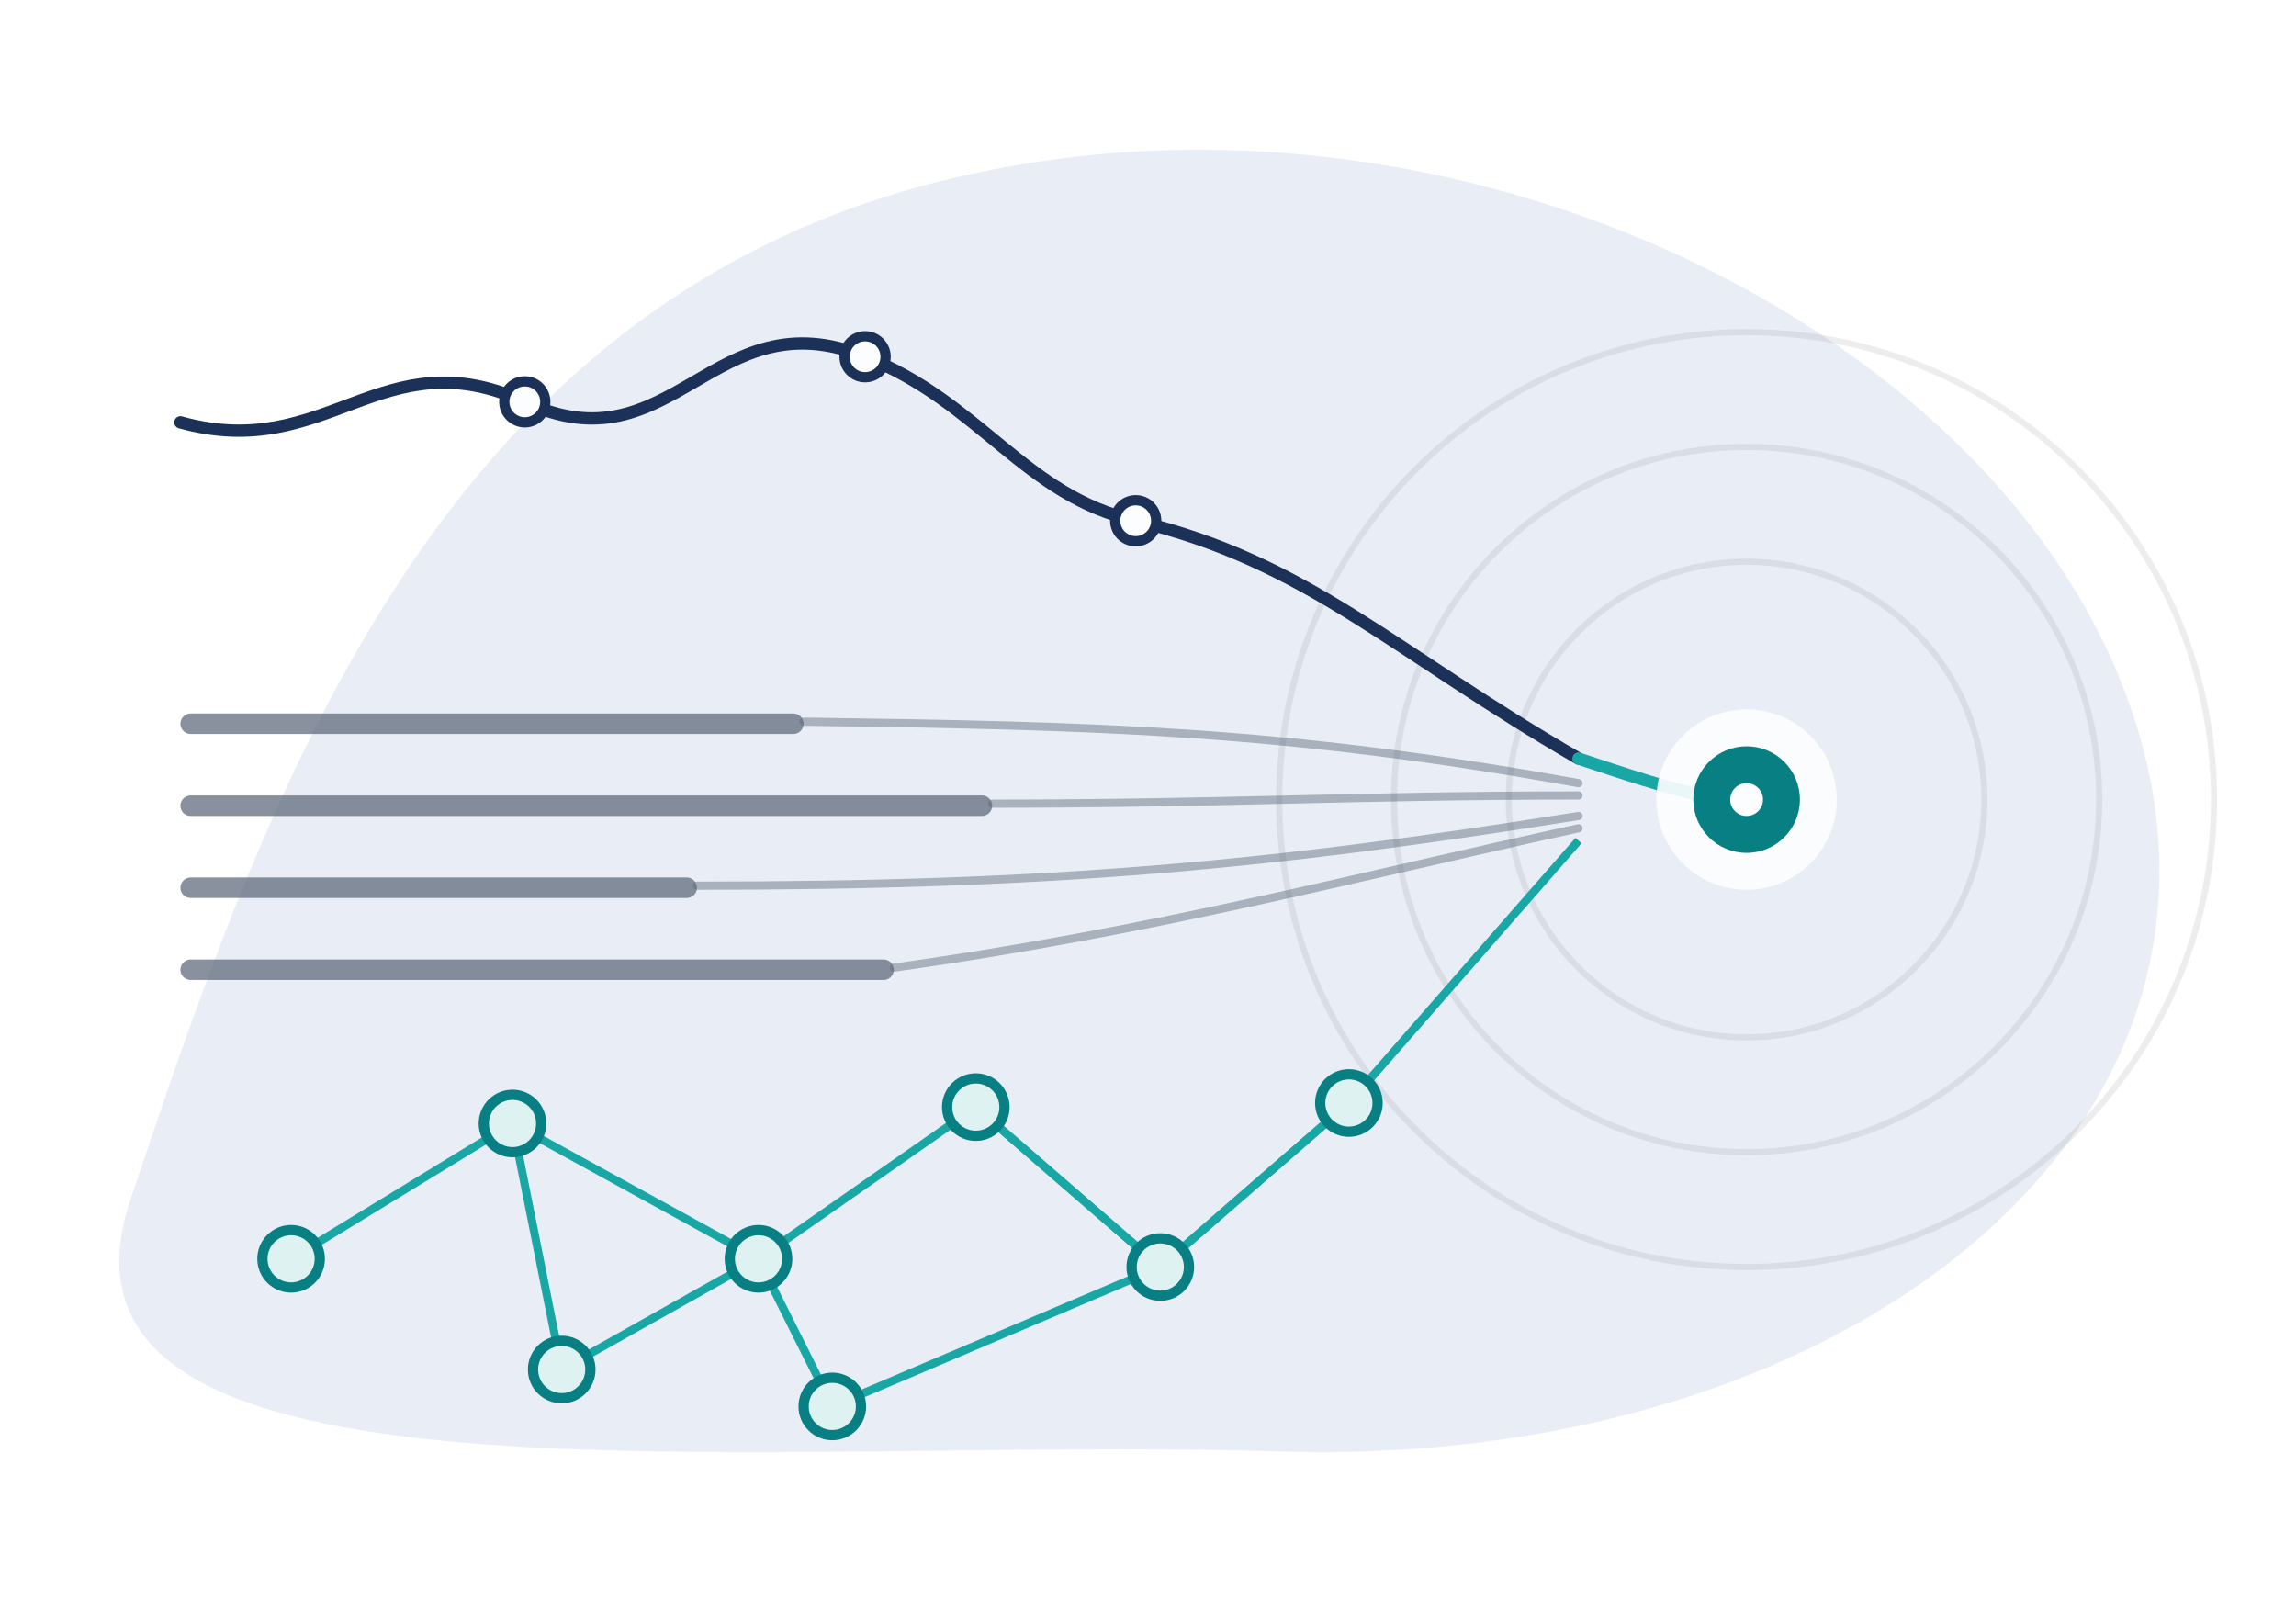
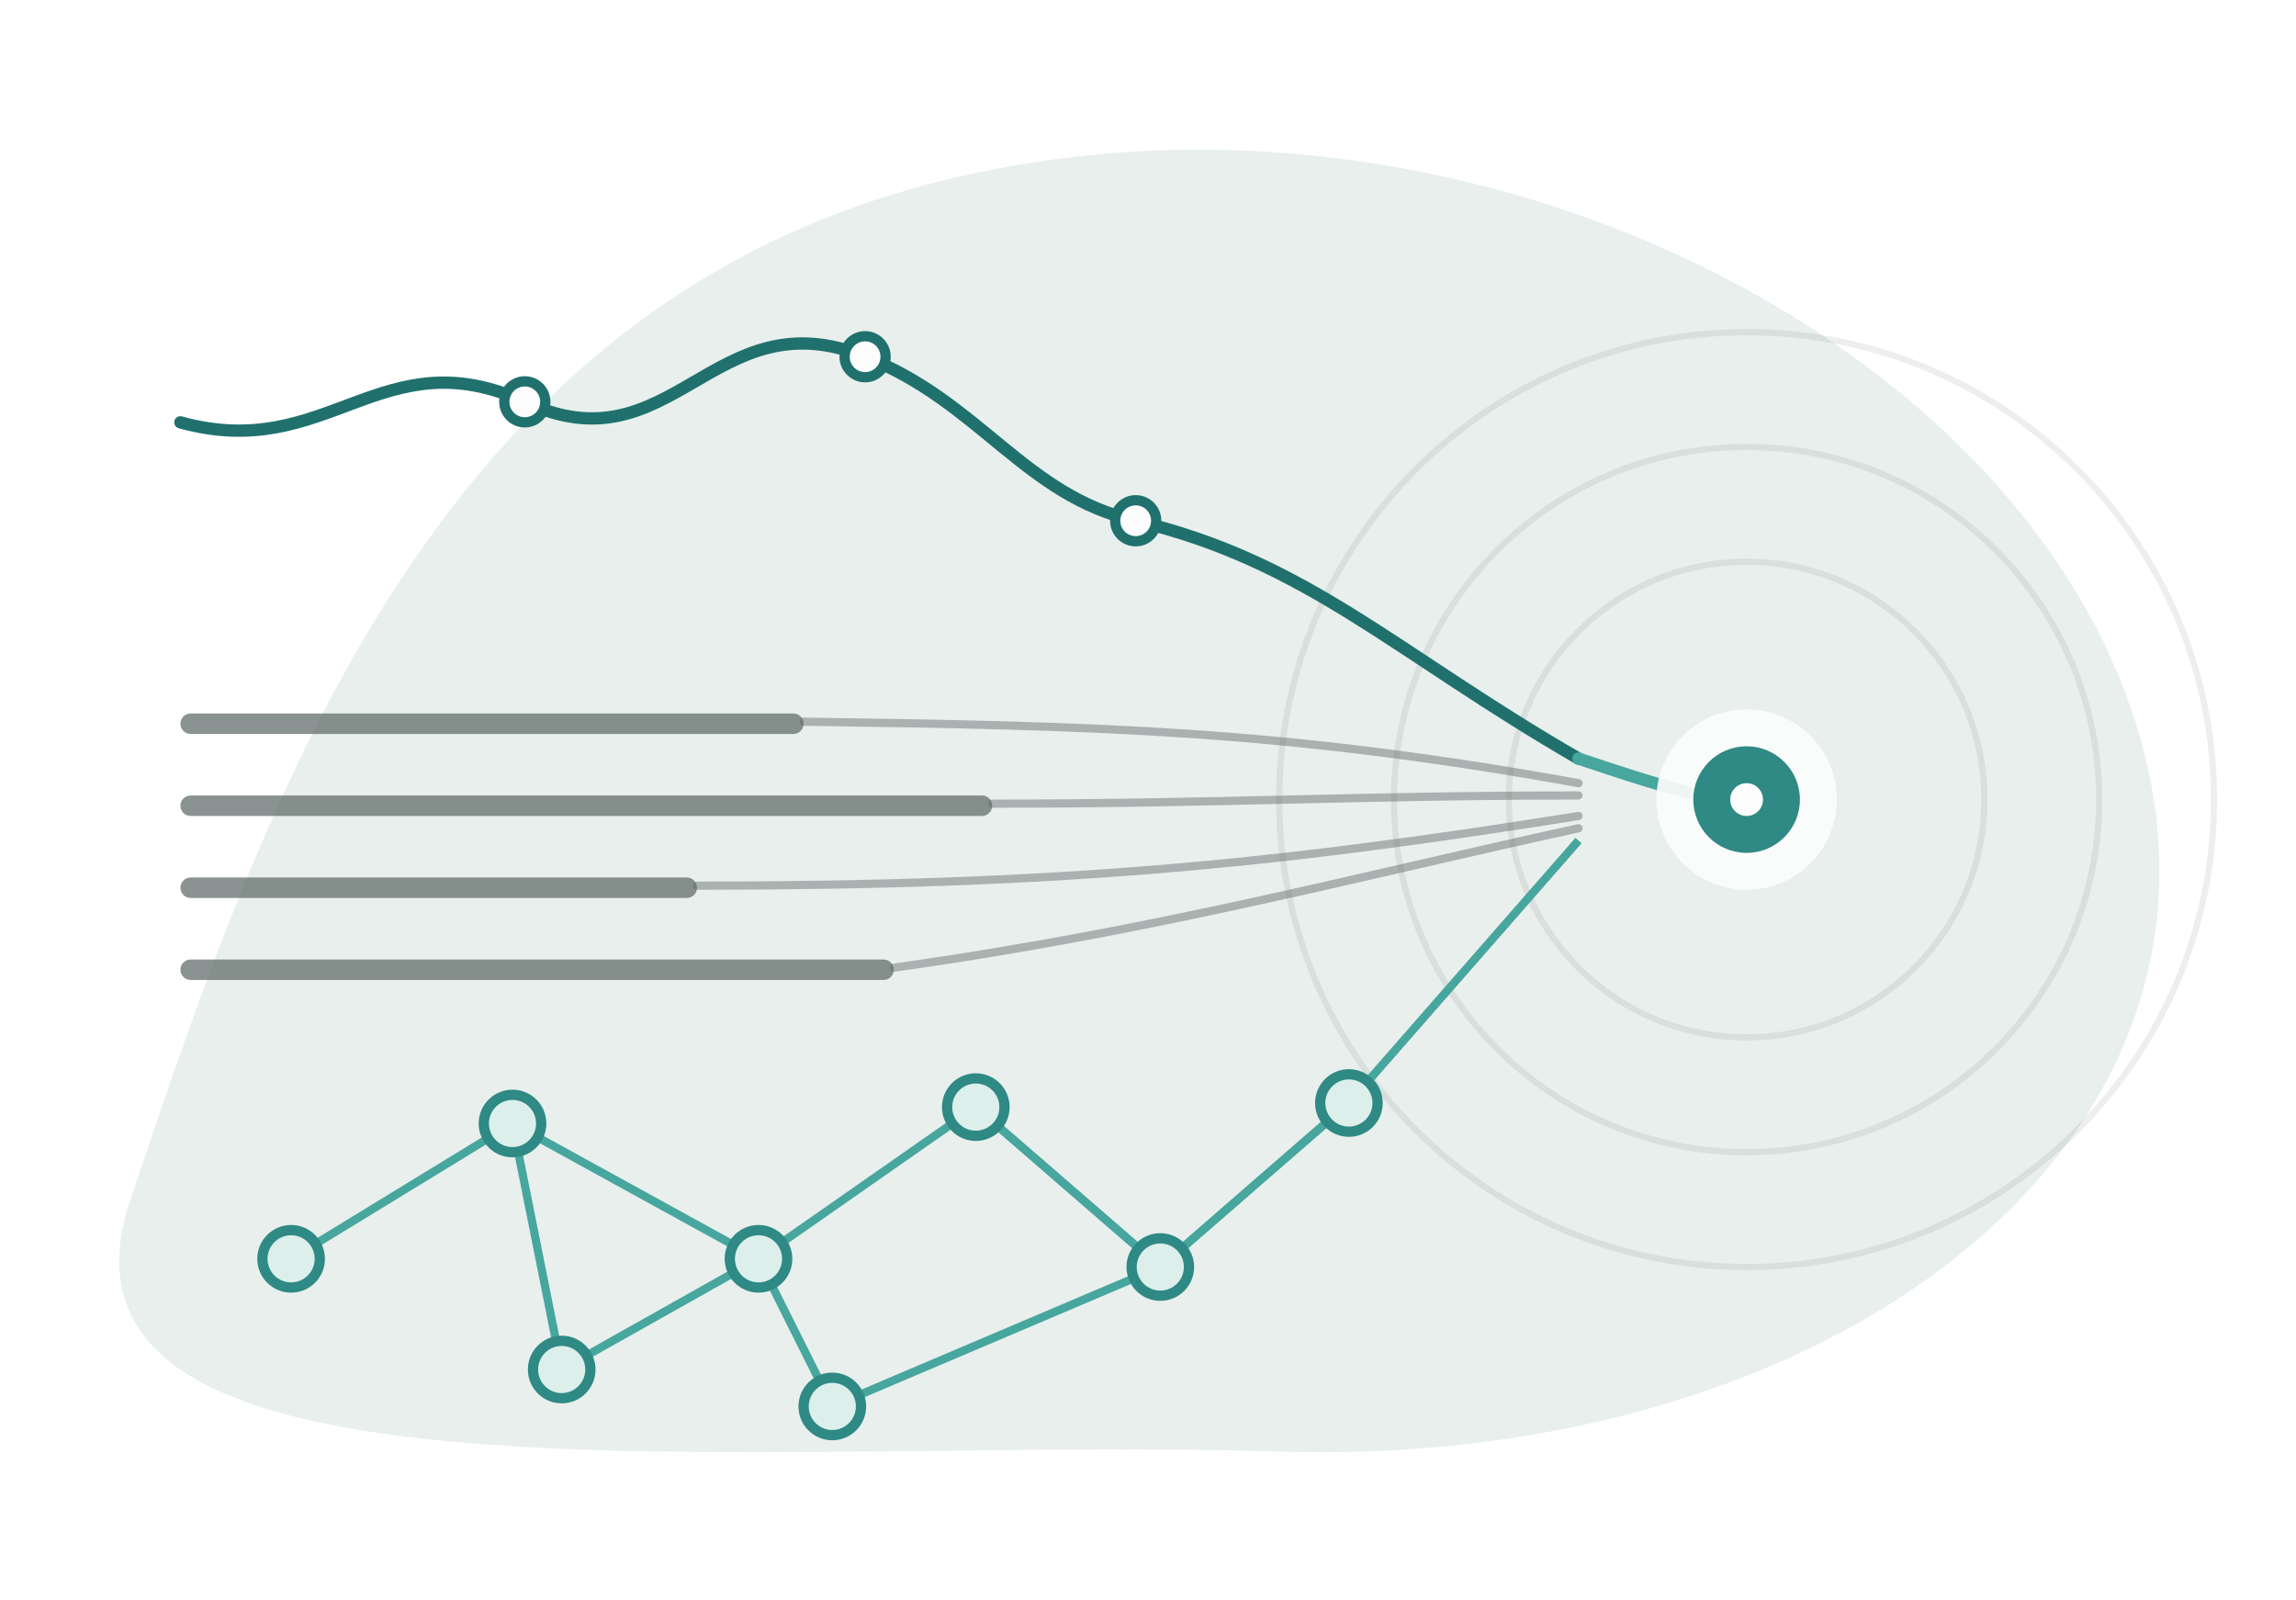
<svg xmlns="http://www.w3.org/2000/svg" width="560" height="390" viewBox="0 0 560 390" role="img" aria-labelledby="title description">
-   <path d="M32 292C65 194 107 69 239 42C367 15 507 91 525 193C541 286 441 358 312 354C184 350 4 373 32 292Z" fill="#e4eaf4" opacity="0.82" />
-   <g fill="none" stroke="#141b2a" stroke-width="1.5" opacity="0.08">
+   <path d="M32 292C65 194 107 69 239 42C367 15 507 91 525 193C541 286 441 358 312 354C184 350 4 373 32 292Z" fill="#e3ece9" opacity="0.82" />
+   <g fill="none" stroke="#17201f" stroke-width="1.5" opacity="0.08">
    <circle cx="426" cy="195" r="58" />
    <circle cx="426" cy="195" r="86" />
    <circle cx="426" cy="195" r="114" />
  </g>
-   <path d="M44 103C80 113 93 82 128 98C164 115 174 72 211 87C239 98 250 121 277 127C319 137 340 159 385 185" fill="none" stroke="#1b3158" stroke-linecap="round" stroke-linejoin="round" stroke-width="3" />
-   <g fill="#fcfdfe" stroke="#1b3158" stroke-width="2.5">
+   <path d="M44 103C80 113 93 82 128 98C164 115 174 72 211 87C239 98 250 121 277 127C319 137 340 159 385 185" fill="none" stroke="#20716e" stroke-linecap="round" stroke-linejoin="round" stroke-width="3" />
+   <g fill="#fcfdfc" stroke="#20716e" stroke-width="2.5">
    <circle cx="128" cy="98" r="5" />
    <circle cx="211" cy="87" r="5" />
    <circle cx="277" cy="127" r="5" />
  </g>
-   <g fill="#5c6678" opacity="0.72">
+   <g fill="#5d6967" opacity="0.72">
    <rect x="44" y="174" width="152" height="5" rx="2.5" />
    <rect x="44" y="194" width="198" height="5" rx="2.5" />
    <rect x="44" y="214" width="126" height="5" rx="2.5" />
    <rect x="44" y="234" width="174" height="5" rx="2.5" />
  </g>
-   <g fill="none" stroke="#5c6678" stroke-linecap="round" stroke-width="2" opacity="0.45">
+   <g fill="none" stroke="#5d6967" stroke-linecap="round" stroke-width="2" opacity="0.45">
    <path d="M196 176C268 177 313 178 385 191" />
    <path d="M242 196C298 196 331 194 385 194" />
    <path d="M170 216C258 216 310 211 385 199" />
    <path d="M218 236C282 227 330 214 385 202" />
  </g>
-   <g fill="none" stroke="#19a7a5" stroke-width="2">
+   <g fill="none" stroke="#47a69e" stroke-width="2">
    <path d="M71 307L125 274L185 307L238 270L283 309" />
    <path d="M125 274L137 334L185 307L203 343L283 309" />
    <path d="M238 270L283 309L329 269L385 205" />
    <path d="M283 309L329 269" />
  </g>
-   <g fill="#ddf2f1" stroke="#087f83" stroke-width="2.5">
+   <g fill="#dcefeb" stroke="#2f8984" stroke-width="2.5">
    <circle cx="71" cy="307" r="7" />
    <circle cx="125" cy="274" r="7" />
    <circle cx="137" cy="334" r="7" />
    <circle cx="185" cy="307" r="7" />
    <circle cx="203" cy="343" r="7" />
    <circle cx="238" cy="270" r="7" />
    <circle cx="283" cy="309" r="7" />
    <circle cx="329" cy="269" r="7" />
  </g>
-   <path d="M385 185C397 189 406 192 415 194" fill="none" stroke="#19a7a5" stroke-linecap="round" stroke-width="3" />
-   <circle cx="426" cy="195" r="22" fill="#fcfdfe" opacity="0.92" />
-   <circle cx="426" cy="195" r="13" fill="#087f83" />
-   <circle cx="426" cy="195" r="4" fill="#fcfdfe" />
+   <path d="M385 185C397 189 406 192 415 194" fill="none" stroke="#47a69e" stroke-linecap="round" stroke-width="3" />
+   <circle cx="426" cy="195" r="22" fill="#fcfdfc" opacity="0.92" />
+   <circle cx="426" cy="195" r="13" fill="#2f8984" />
+   <circle cx="426" cy="195" r="4" fill="#fcfdfc" />
</svg>
